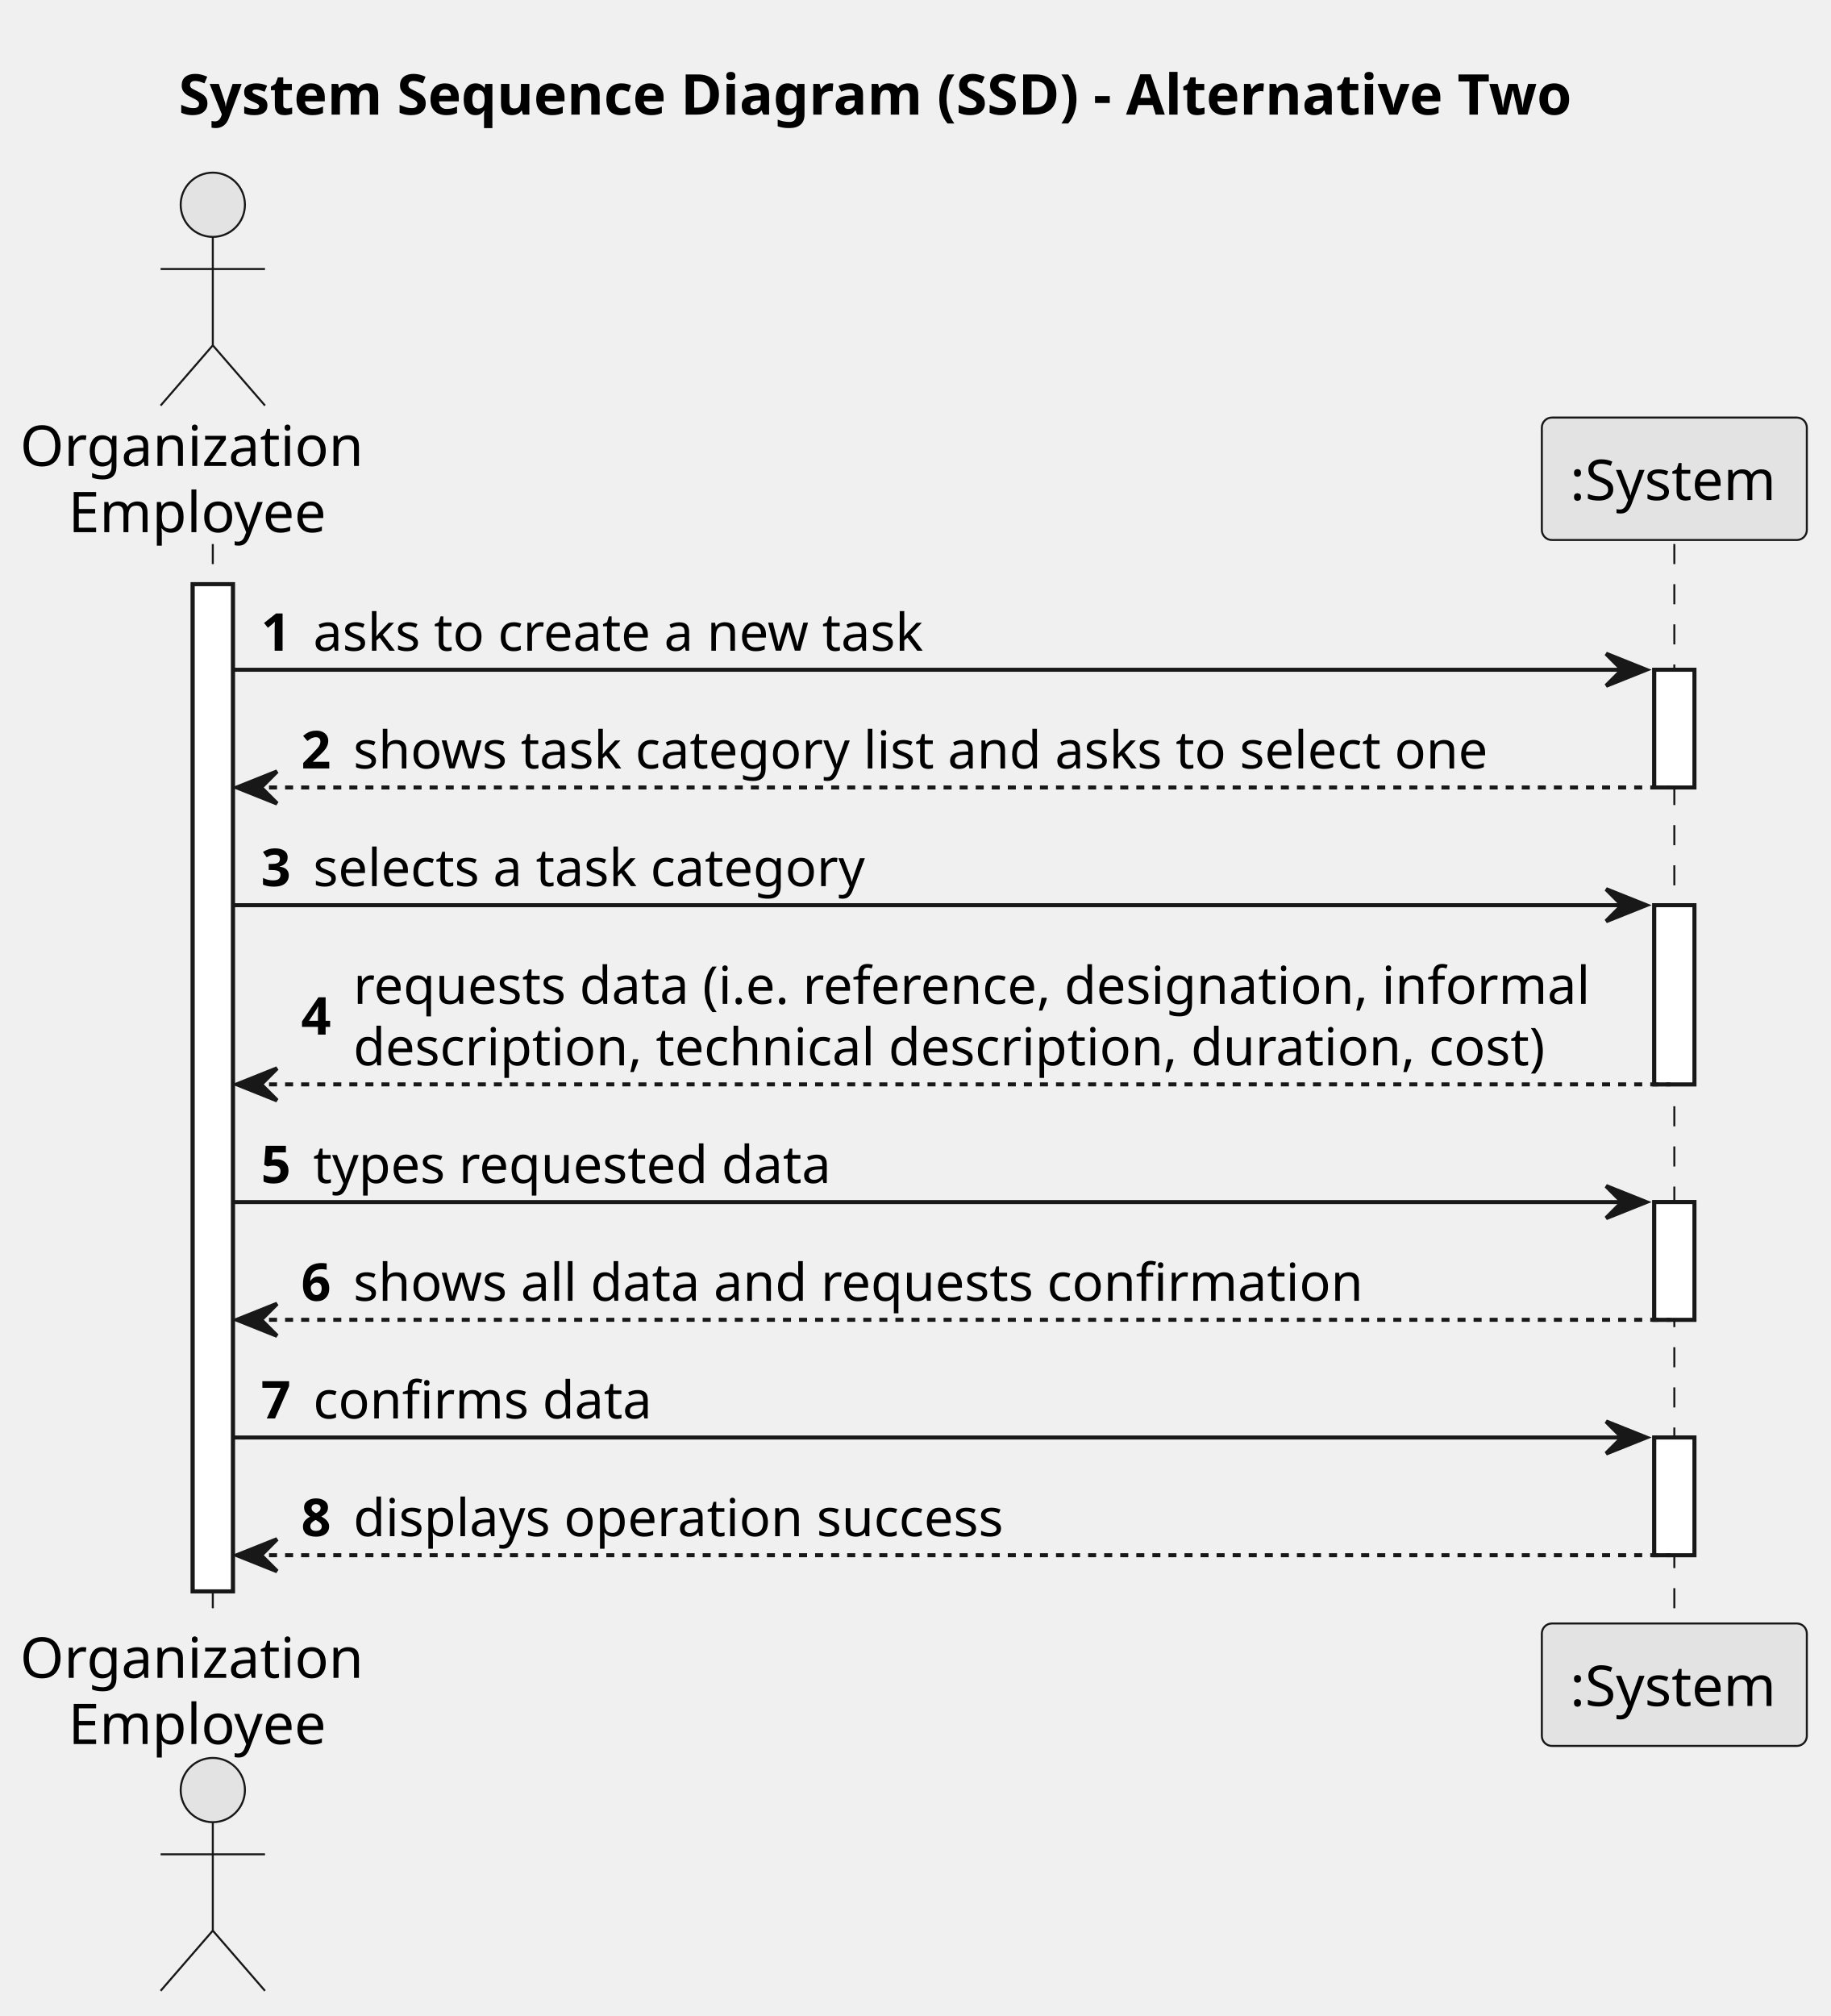
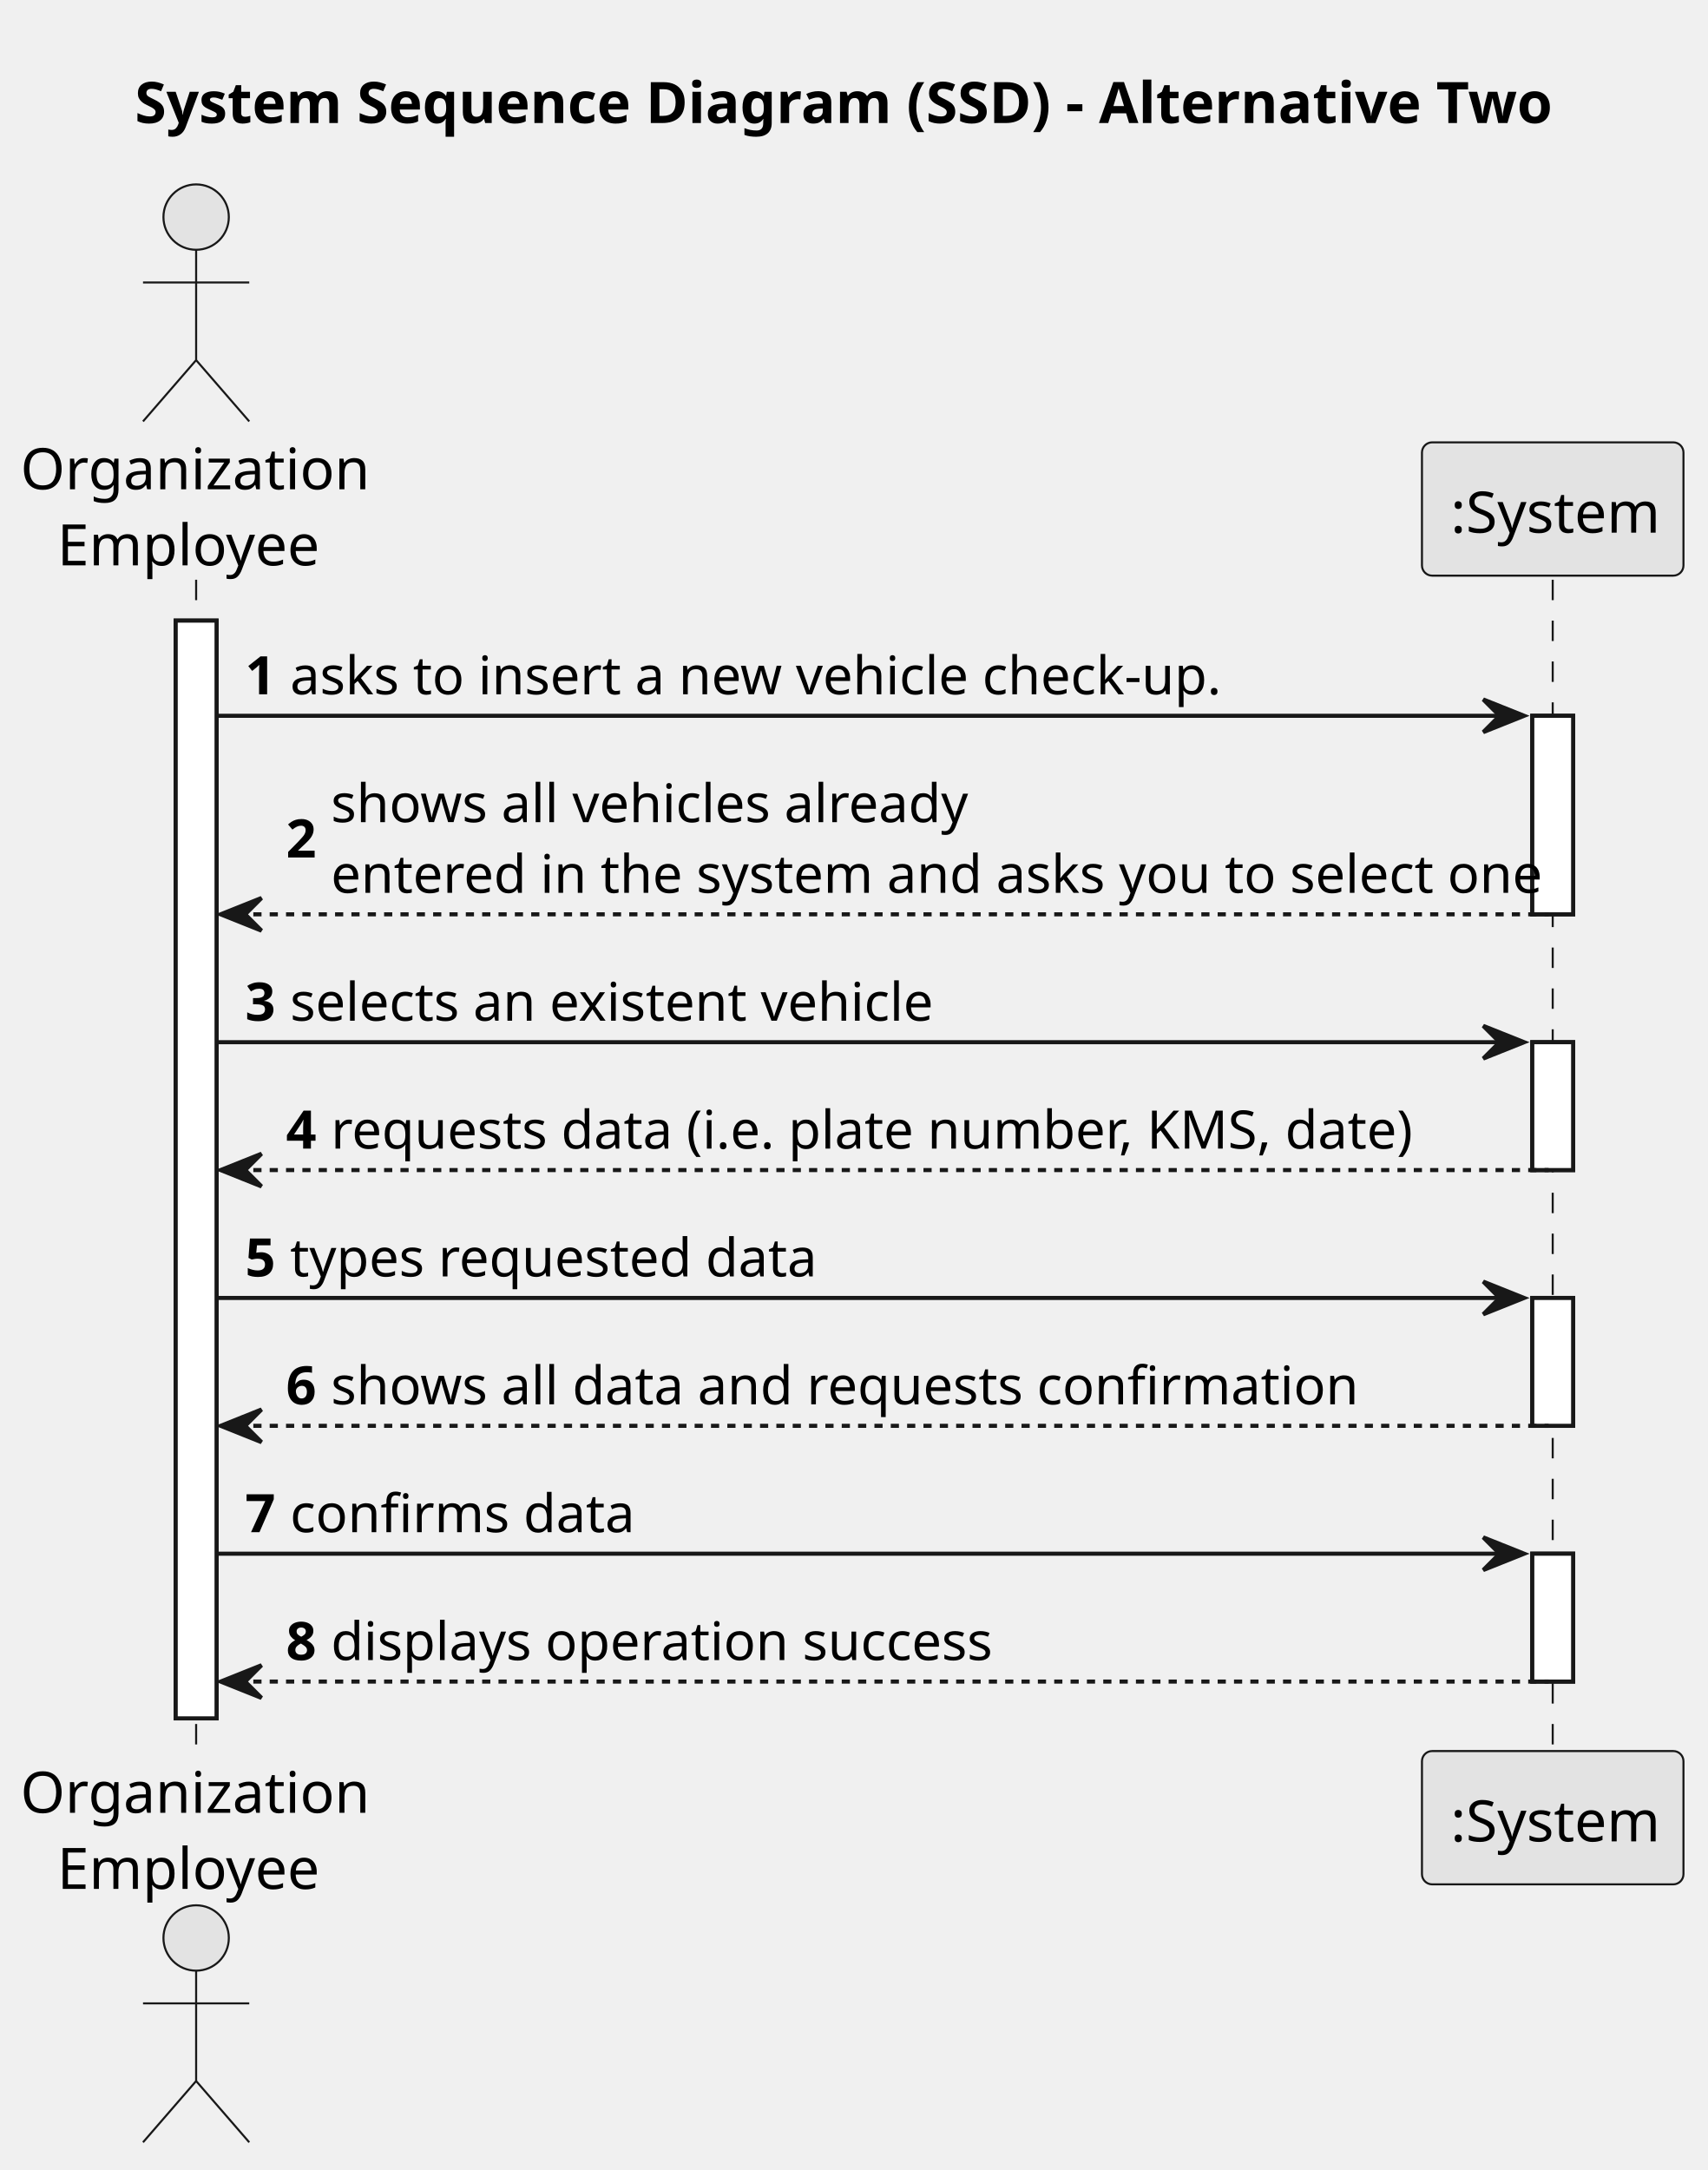
- <svg xmlns="http://www.w3.org/2000/svg" contentStyleType="text/css" height="502px" preserveAspectRatio="none" style="width:456px;height:502px;background:#FFFFFF;" version="1.1" viewBox="0 0 456 502" width="456px" zoomAndPan="magnify">
+ <svg xmlns="http://www.w3.org/2000/svg" contentStyleType="text/css" height="531px" preserveAspectRatio="none" style="width:418px;height:531px;background:#FFFFFF;" version="1.1" viewBox="0 0 418 531" width="418px" zoomAndPan="magnify">
  <defs />
  <g>
-     <text fill="#000000" font-family="sans-serif" font-size="14" font-weight="bold" lengthAdjust="spacing" textLength="365" x="44.5" y="28.535">System Sequence Diagram (SSD) - Alternative Two</text>
-     <rect fill="#FFFFFF" height="250.795" style="stroke:#181818;stroke-width:1.0;" width="10" x="48" y="145.465" />
-     <rect fill="#FFFFFF" height="29.311" style="stroke:#181818;stroke-width:1.0;" width="10" x="412" y="166.775" />
-     <rect fill="#FFFFFF" height="44.621" style="stroke:#181818;stroke-width:1.0;" width="10" x="412" y="225.397" />
-     <rect fill="#FFFFFF" height="29.311" style="stroke:#181818;stroke-width:1.0;" width="10" x="412" y="299.328" />
-     <rect fill="#FFFFFF" height="29.311" style="stroke:#181818;stroke-width:1.0;" width="10" x="412" y="357.949" />
-     <line style="stroke:#181818;stroke-width:0.5;stroke-dasharray:5.0,5.0;" x1="53" x2="53" y1="135.465" y2="405.26" />
-     <line style="stroke:#181818;stroke-width:0.5;stroke-dasharray:5.0,5.0;" x1="417" x2="417" y1="135.465" y2="405.26" />
-     <text fill="#000000" font-family="sans-serif" font-size="14" lengthAdjust="spacing" textLength="90" x="5" y="116.023">Organization</text>
-     <text fill="#000000" font-family="sans-serif" font-size="14" lengthAdjust="spacing" textLength="66" x="17" y="132.512">Employee</text>
-     <ellipse cx="53" cy="50.988" fill="#E3E3E3" rx="8" ry="8" style="stroke:#181818;stroke-width:0.5;" />
-     <path d="M53,58.988 L53,85.988 M40,66.988 L66,66.988 M53,85.988 L40,100.988 M53,85.988 L66,100.988 " fill="none" style="stroke:#181818;stroke-width:0.5;" />
-     <text fill="#000000" font-family="sans-serif" font-size="14" lengthAdjust="spacing" textLength="90" x="5" y="417.795">Organization</text>
-     <text fill="#000000" font-family="sans-serif" font-size="14" lengthAdjust="spacing" textLength="66" x="17" y="434.283">Employee</text>
-     <ellipse cx="53" cy="445.736" fill="#E3E3E3" rx="8" ry="8" style="stroke:#181818;stroke-width:0.5;" />
-     <path d="M53,453.736 L53,480.736 M40,461.736 L66,461.736 M53,480.736 L40,495.736 M53,480.736 L66,495.736 " fill="none" style="stroke:#181818;stroke-width:0.5;" />
-     <rect fill="#E3E3E3" height="30.488" rx="2.5" ry="2.5" style="stroke:#181818;stroke-width:0.5;" width="66" x="384" y="103.977" />
-     <text fill="#000000" font-family="sans-serif" font-size="14" lengthAdjust="spacing" textLength="52" x="391" y="124.512">:System</text>
-     <rect fill="#E3E3E3" height="30.488" rx="2.5" ry="2.5" style="stroke:#181818;stroke-width:0.5;" width="66" x="384" y="404.26" />
-     <text fill="#000000" font-family="sans-serif" font-size="14" lengthAdjust="spacing" textLength="52" x="391" y="424.795">:System</text>
-     <rect fill="#FFFFFF" height="250.795" style="stroke:#181818;stroke-width:1.0;" width="10" x="48" y="145.465" />
-     <rect fill="#FFFFFF" height="29.311" style="stroke:#181818;stroke-width:1.0;" width="10" x="412" y="166.775" />
-     <rect fill="#FFFFFF" height="44.621" style="stroke:#181818;stroke-width:1.0;" width="10" x="412" y="225.397" />
-     <rect fill="#FFFFFF" height="29.311" style="stroke:#181818;stroke-width:1.0;" width="10" x="412" y="299.328" />
-     <rect fill="#FFFFFF" height="29.311" style="stroke:#181818;stroke-width:1.0;" width="10" x="412" y="357.949" />
-     <polygon fill="#181818" points="400,162.775,410,166.775,400,170.775,404,166.775" style="stroke:#181818;stroke-width:1.0;" />
-     <line style="stroke:#181818;stroke-width:1.0;" x1="58" x2="406" y1="166.775" y2="166.775" />
-     <text fill="#000000" font-family="sans-serif" font-size="13" font-weight="bold" lengthAdjust="spacing" textLength="9" x="65" y="162.033">1</text>
-     <text fill="#000000" font-family="sans-serif" font-size="13" lengthAdjust="spacing" textLength="159" x="78" y="162.033">asks to create a new task</text>
-     <polygon fill="#181818" points="69,192.086,59,196.086,69,200.086,65,196.086" style="stroke:#181818;stroke-width:1.0;" />
-     <line style="stroke:#181818;stroke-width:1.0;stroke-dasharray:2.0,2.0;" x1="63" x2="416" y1="196.086" y2="196.086" />
-     <text fill="#000000" font-family="sans-serif" font-size="13" font-weight="bold" lengthAdjust="spacing" textLength="9" x="75" y="191.344">2</text>
-     <text fill="#000000" font-family="sans-serif" font-size="13" lengthAdjust="spacing" textLength="298" x="88" y="191.344">shows task category list and asks to select one</text>
-     <polygon fill="#181818" points="400,221.397,410,225.397,400,229.397,404,225.397" style="stroke:#181818;stroke-width:1.0;" />
-     <line style="stroke:#181818;stroke-width:1.0;" x1="58" x2="406" y1="225.397" y2="225.397" />
-     <text fill="#000000" font-family="sans-serif" font-size="13" font-weight="bold" lengthAdjust="spacing" textLength="9" x="65" y="220.654">3</text>
-     <text fill="#000000" font-family="sans-serif" font-size="13" lengthAdjust="spacing" textLength="144" x="78" y="220.654">selects a task category</text>
-     <polygon fill="#181818" points="69,266.018,59,270.018,69,274.018,65,270.018" style="stroke:#181818;stroke-width:1.0;" />
-     <line style="stroke:#181818;stroke-width:1.0;stroke-dasharray:2.0,2.0;" x1="63" x2="416" y1="270.018" y2="270.018" />
-     <text fill="#000000" font-family="sans-serif" font-size="13" font-weight="bold" lengthAdjust="spacing" textLength="9" x="75" y="257.62">4</text>
-     <text fill="#000000" font-family="sans-serif" font-size="13" lengthAdjust="spacing" textLength="317" x="88" y="249.965">requests data (i.e. reference, designation, informal</text>
-     <text fill="#000000" font-family="sans-serif" font-size="13" lengthAdjust="spacing" textLength="311" x="88" y="265.275">description, technical description, duration, cost)</text>
-     <polygon fill="#181818" points="400,295.328,410,299.328,400,303.328,404,299.328" style="stroke:#181818;stroke-width:1.0;" />
-     <line style="stroke:#181818;stroke-width:1.0;" x1="58" x2="406" y1="299.328" y2="299.328" />
-     <text fill="#000000" font-family="sans-serif" font-size="13" font-weight="bold" lengthAdjust="spacing" textLength="9" x="65" y="294.586">5</text>
-     <text fill="#000000" font-family="sans-serif" font-size="13" lengthAdjust="spacing" textLength="131" x="78" y="294.586">types requested data</text>
-     <polygon fill="#181818" points="69,324.639,59,328.639,69,332.639,65,328.639" style="stroke:#181818;stroke-width:1.0;" />
-     <line style="stroke:#181818;stroke-width:1.0;stroke-dasharray:2.0,2.0;" x1="63" x2="416" y1="328.639" y2="328.639" />
-     <text fill="#000000" font-family="sans-serif" font-size="13" font-weight="bold" lengthAdjust="spacing" textLength="9" x="75" y="323.897">6</text>
-     <text fill="#000000" font-family="sans-serif" font-size="13" lengthAdjust="spacing" textLength="260" x="88" y="323.897">shows all data and requests confirmation</text>
-     <polygon fill="#181818" points="400,353.949,410,357.949,400,361.949,404,357.949" style="stroke:#181818;stroke-width:1.0;" />
-     <line style="stroke:#181818;stroke-width:1.0;" x1="58" x2="406" y1="357.949" y2="357.949" />
-     <text fill="#000000" font-family="sans-serif" font-size="13" font-weight="bold" lengthAdjust="spacing" textLength="9" x="65" y="353.207">7</text>
-     <text fill="#000000" font-family="sans-serif" font-size="13" lengthAdjust="spacing" textLength="87" x="78" y="353.207">confirms data</text>
-     <polygon fill="#181818" points="69,383.26,59,387.26,69,391.26,65,387.26" style="stroke:#181818;stroke-width:1.0;" />
-     <line style="stroke:#181818;stroke-width:1.0;stroke-dasharray:2.0,2.0;" x1="63" x2="416" y1="387.26" y2="387.26" />
-     <text fill="#000000" font-family="sans-serif" font-size="13" font-weight="bold" lengthAdjust="spacing" textLength="9" x="75" y="382.518">8</text>
-     <text fill="#000000" font-family="sans-serif" font-size="13" lengthAdjust="spacing" textLength="170" x="88" y="382.518">displays operation success</text>
+     <text fill="#000000" font-family="sans-serif" font-size="14" font-weight="bold" lengthAdjust="spacing" textLength="350" x="33" y="30.107">System Sequence Diagram (SSD) - Alternative Two</text>
+     <rect fill="#FFFFFF" height="268.619" style="stroke:#181818;stroke-width:1.0;" width="10" x="43" y="151.863" />
+     <rect fill="#FFFFFF" height="48.582" style="stroke:#181818;stroke-width:1.0;" width="10" x="375" y="175.154" />
+     <rect fill="#FFFFFF" height="31.291" style="stroke:#181818;stroke-width:1.0;" width="10" x="375" y="255.027" />
+     <rect fill="#FFFFFF" height="31.291" style="stroke:#181818;stroke-width:1.0;" width="10" x="375" y="317.609" />
+     <rect fill="#FFFFFF" height="31.291" style="stroke:#181818;stroke-width:1.0;" width="10" x="375" y="380.191" />
+     <line style="stroke:#181818;stroke-width:0.5;stroke-dasharray:5.0,5.0;" x1="48" x2="48" y1="141.863" y2="429.482" />
+     <line style="stroke:#181818;stroke-width:0.5;stroke-dasharray:5.0,5.0;" x1="380" x2="380" y1="141.863" y2="429.482" />
+     <text fill="#000000" font-family="sans-serif" font-size="14" lengthAdjust="spacing" textLength="80" x="5" y="119.728">Organization</text>
+     <text fill="#000000" font-family="sans-serif" font-size="14" lengthAdjust="spacing" textLength="62" x="14" y="138.35">Employee</text>
+     <ellipse cx="48" cy="53.121" fill="#E3E3E3" rx="8" ry="8" style="stroke:#181818;stroke-width:0.5;" />
+     <path d="M48,61.121 L48,88.121 M35,69.121 L61,69.121 M48,88.121 L35,103.121 M48,88.121 L61,103.121 " fill="none" style="stroke:#181818;stroke-width:0.5;" />
+     <text fill="#000000" font-family="sans-serif" font-size="14" lengthAdjust="spacing" textLength="80" x="5" y="443.59">Organization</text>
+     <text fill="#000000" font-family="sans-serif" font-size="14" lengthAdjust="spacing" textLength="62" x="14" y="462.211">Employee</text>
+     <ellipse cx="48" cy="474.225" fill="#E3E3E3" rx="8" ry="8" style="stroke:#181818;stroke-width:0.5;" />
+     <path d="M48,482.225 L48,509.225 M35,490.225 L61,490.225 M48,509.225 L35,524.225 M48,509.225 L61,524.225 " fill="none" style="stroke:#181818;stroke-width:0.5;" />
+     <rect fill="#E3E3E3" height="32.621" rx="2.5" ry="2.5" style="stroke:#181818;stroke-width:0.5;" width="64" x="348" y="108.242" />
+     <text fill="#000000" font-family="sans-serif" font-size="14" lengthAdjust="spacing" textLength="50" x="355" y="130.35">:System</text>
+     <rect fill="#E3E3E3" height="32.621" rx="2.5" ry="2.5" style="stroke:#181818;stroke-width:0.5;" width="64" x="348" y="428.482" />
+     <text fill="#000000" font-family="sans-serif" font-size="14" lengthAdjust="spacing" textLength="50" x="355" y="450.59">:System</text>
+     <rect fill="#FFFFFF" height="268.619" style="stroke:#181818;stroke-width:1.0;" width="10" x="43" y="151.863" />
+     <rect fill="#FFFFFF" height="48.582" style="stroke:#181818;stroke-width:1.0;" width="10" x="375" y="175.154" />
+     <rect fill="#FFFFFF" height="31.291" style="stroke:#181818;stroke-width:1.0;" width="10" x="375" y="255.027" />
+     <rect fill="#FFFFFF" height="31.291" style="stroke:#181818;stroke-width:1.0;" width="10" x="375" y="317.609" />
+     <rect fill="#FFFFFF" height="31.291" style="stroke:#181818;stroke-width:1.0;" width="10" x="375" y="380.191" />
+     <polygon fill="#181818" points="363,171.154,373,175.154,363,179.154,367,175.154" style="stroke:#181818;stroke-width:1.0;" />
+     <line style="stroke:#181818;stroke-width:1.0;" x1="53" x2="369" y1="175.154" y2="175.154" />
+     <text fill="#000000" font-family="sans-serif" font-size="13" font-weight="bold" lengthAdjust="spacing" textLength="7" x="60" y="169.892">1</text>
+     <text fill="#000000" font-family="sans-serif" font-size="13" lengthAdjust="spacing" textLength="221" x="71" y="169.892">asks to insert a new vehicle check-up.</text>
+     <polygon fill="#181818" points="64,219.736,54,223.736,64,227.736,60,223.736" style="stroke:#181818;stroke-width:1.0;" />
+     <line style="stroke:#181818;stroke-width:1.0;stroke-dasharray:2.0,2.0;" x1="58" x2="379" y1="223.736" y2="223.736" />
+     <text fill="#000000" font-family="sans-serif" font-size="13" font-weight="bold" lengthAdjust="spacing" textLength="7" x="70" y="209.828">2</text>
+     <text fill="#000000" font-family="sans-serif" font-size="13" lengthAdjust="spacing" textLength="150" x="81" y="201.183">shows all vehicles already</text>
+     <text fill="#000000" font-family="sans-serif" font-size="13" lengthAdjust="spacing" textLength="287" x="81" y="218.474">entered in the system and asks you to select one</text>
+     <polygon fill="#181818" points="363,251.027,373,255.027,363,259.027,367,255.027" style="stroke:#181818;stroke-width:1.0;" />
+     <line style="stroke:#181818;stroke-width:1.0;" x1="53" x2="369" y1="255.027" y2="255.027" />
+     <text fill="#000000" font-family="sans-serif" font-size="13" font-weight="bold" lengthAdjust="spacing" textLength="7" x="60" y="249.765">3</text>
+     <text fill="#000000" font-family="sans-serif" font-size="13" lengthAdjust="spacing" textLength="153" x="71" y="249.765">selects an existent vehicle</text>
+     <polygon fill="#181818" points="64,282.318,54,286.318,64,290.318,60,286.318" style="stroke:#181818;stroke-width:1.0;" />
+     <line style="stroke:#181818;stroke-width:1.0;stroke-dasharray:2.0,2.0;" x1="58" x2="379" y1="286.318" y2="286.318" />
+     <text fill="#000000" font-family="sans-serif" font-size="13" font-weight="bold" lengthAdjust="spacing" textLength="7" x="70" y="281.056">4</text>
+     <text fill="#000000" font-family="sans-serif" font-size="13" lengthAdjust="spacing" textLength="258" x="81" y="281.056">requests data (i.e. plate number, KMS, date)</text>
+     <polygon fill="#181818" points="363,313.609,373,317.609,363,321.609,367,317.609" style="stroke:#181818;stroke-width:1.0;" />
+     <line style="stroke:#181818;stroke-width:1.0;" x1="53" x2="369" y1="317.609" y2="317.609" />
+     <text fill="#000000" font-family="sans-serif" font-size="13" font-weight="bold" lengthAdjust="spacing" textLength="7" x="60" y="312.347">5</text>
+     <text fill="#000000" font-family="sans-serif" font-size="13" lengthAdjust="spacing" textLength="122" x="71" y="312.347">types requested data</text>
+     <polygon fill="#181818" points="64,344.9,54,348.9,64,352.9,60,348.9" style="stroke:#181818;stroke-width:1.0;" />
+     <line style="stroke:#181818;stroke-width:1.0;stroke-dasharray:2.0,2.0;" x1="58" x2="379" y1="348.9" y2="348.9" />
+     <text fill="#000000" font-family="sans-serif" font-size="13" font-weight="bold" lengthAdjust="spacing" textLength="7" x="70" y="343.638">6</text>
+     <text fill="#000000" font-family="sans-serif" font-size="13" lengthAdjust="spacing" textLength="236" x="81" y="343.638">shows all data and requests confirmation</text>
+     <polygon fill="#181818" points="363,376.191,373,380.191,363,384.191,367,380.191" style="stroke:#181818;stroke-width:1.0;" />
+     <line style="stroke:#181818;stroke-width:1.0;" x1="53" x2="369" y1="380.191" y2="380.191" />
+     <text fill="#000000" font-family="sans-serif" font-size="13" font-weight="bold" lengthAdjust="spacing" textLength="7" x="60" y="374.929">7</text>
+     <text fill="#000000" font-family="sans-serif" font-size="13" lengthAdjust="spacing" textLength="78" x="71" y="374.929">confirms data</text>
+     <polygon fill="#181818" points="64,407.482,54,411.482,64,415.482,60,411.482" style="stroke:#181818;stroke-width:1.0;" />
+     <line style="stroke:#181818;stroke-width:1.0;stroke-dasharray:2.0,2.0;" x1="58" x2="379" y1="411.482" y2="411.482" />
+     <text fill="#000000" font-family="sans-serif" font-size="13" font-weight="bold" lengthAdjust="spacing" textLength="7" x="70" y="406.22">8</text>
+     <text fill="#000000" font-family="sans-serif" font-size="13" lengthAdjust="spacing" textLength="158" x="81" y="406.22">displays operation success</text>
  </g>
</svg>
